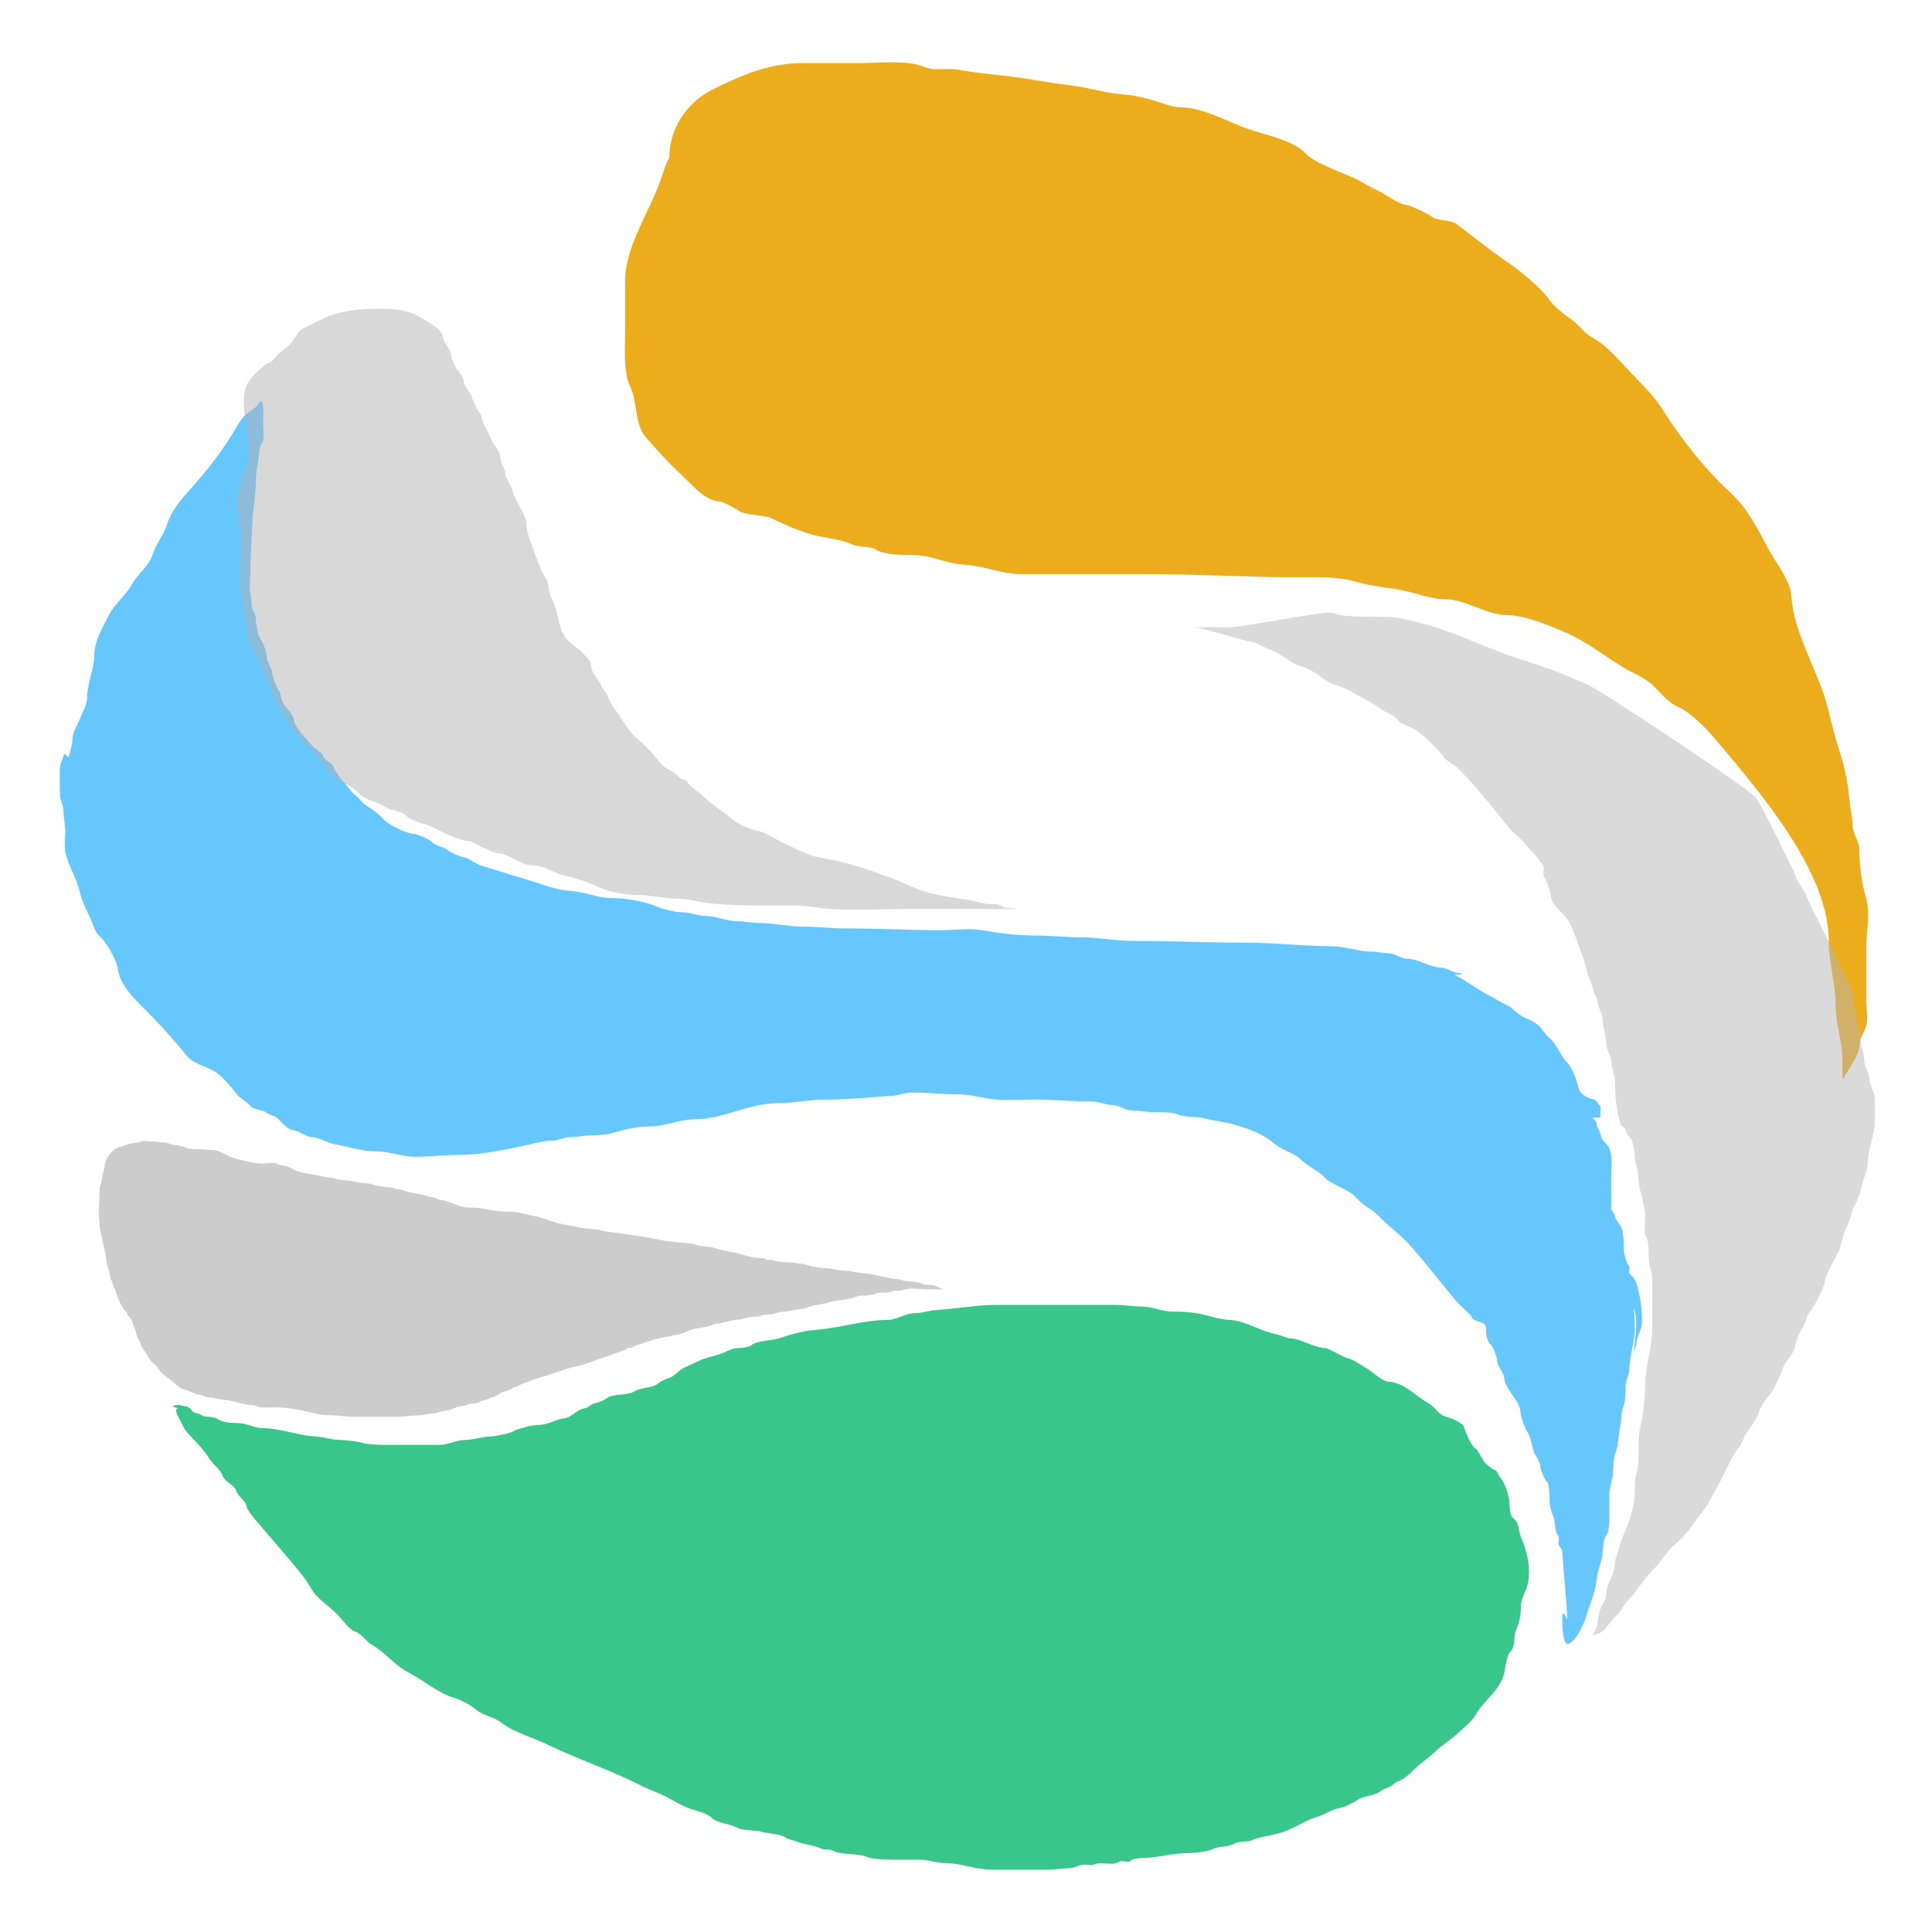
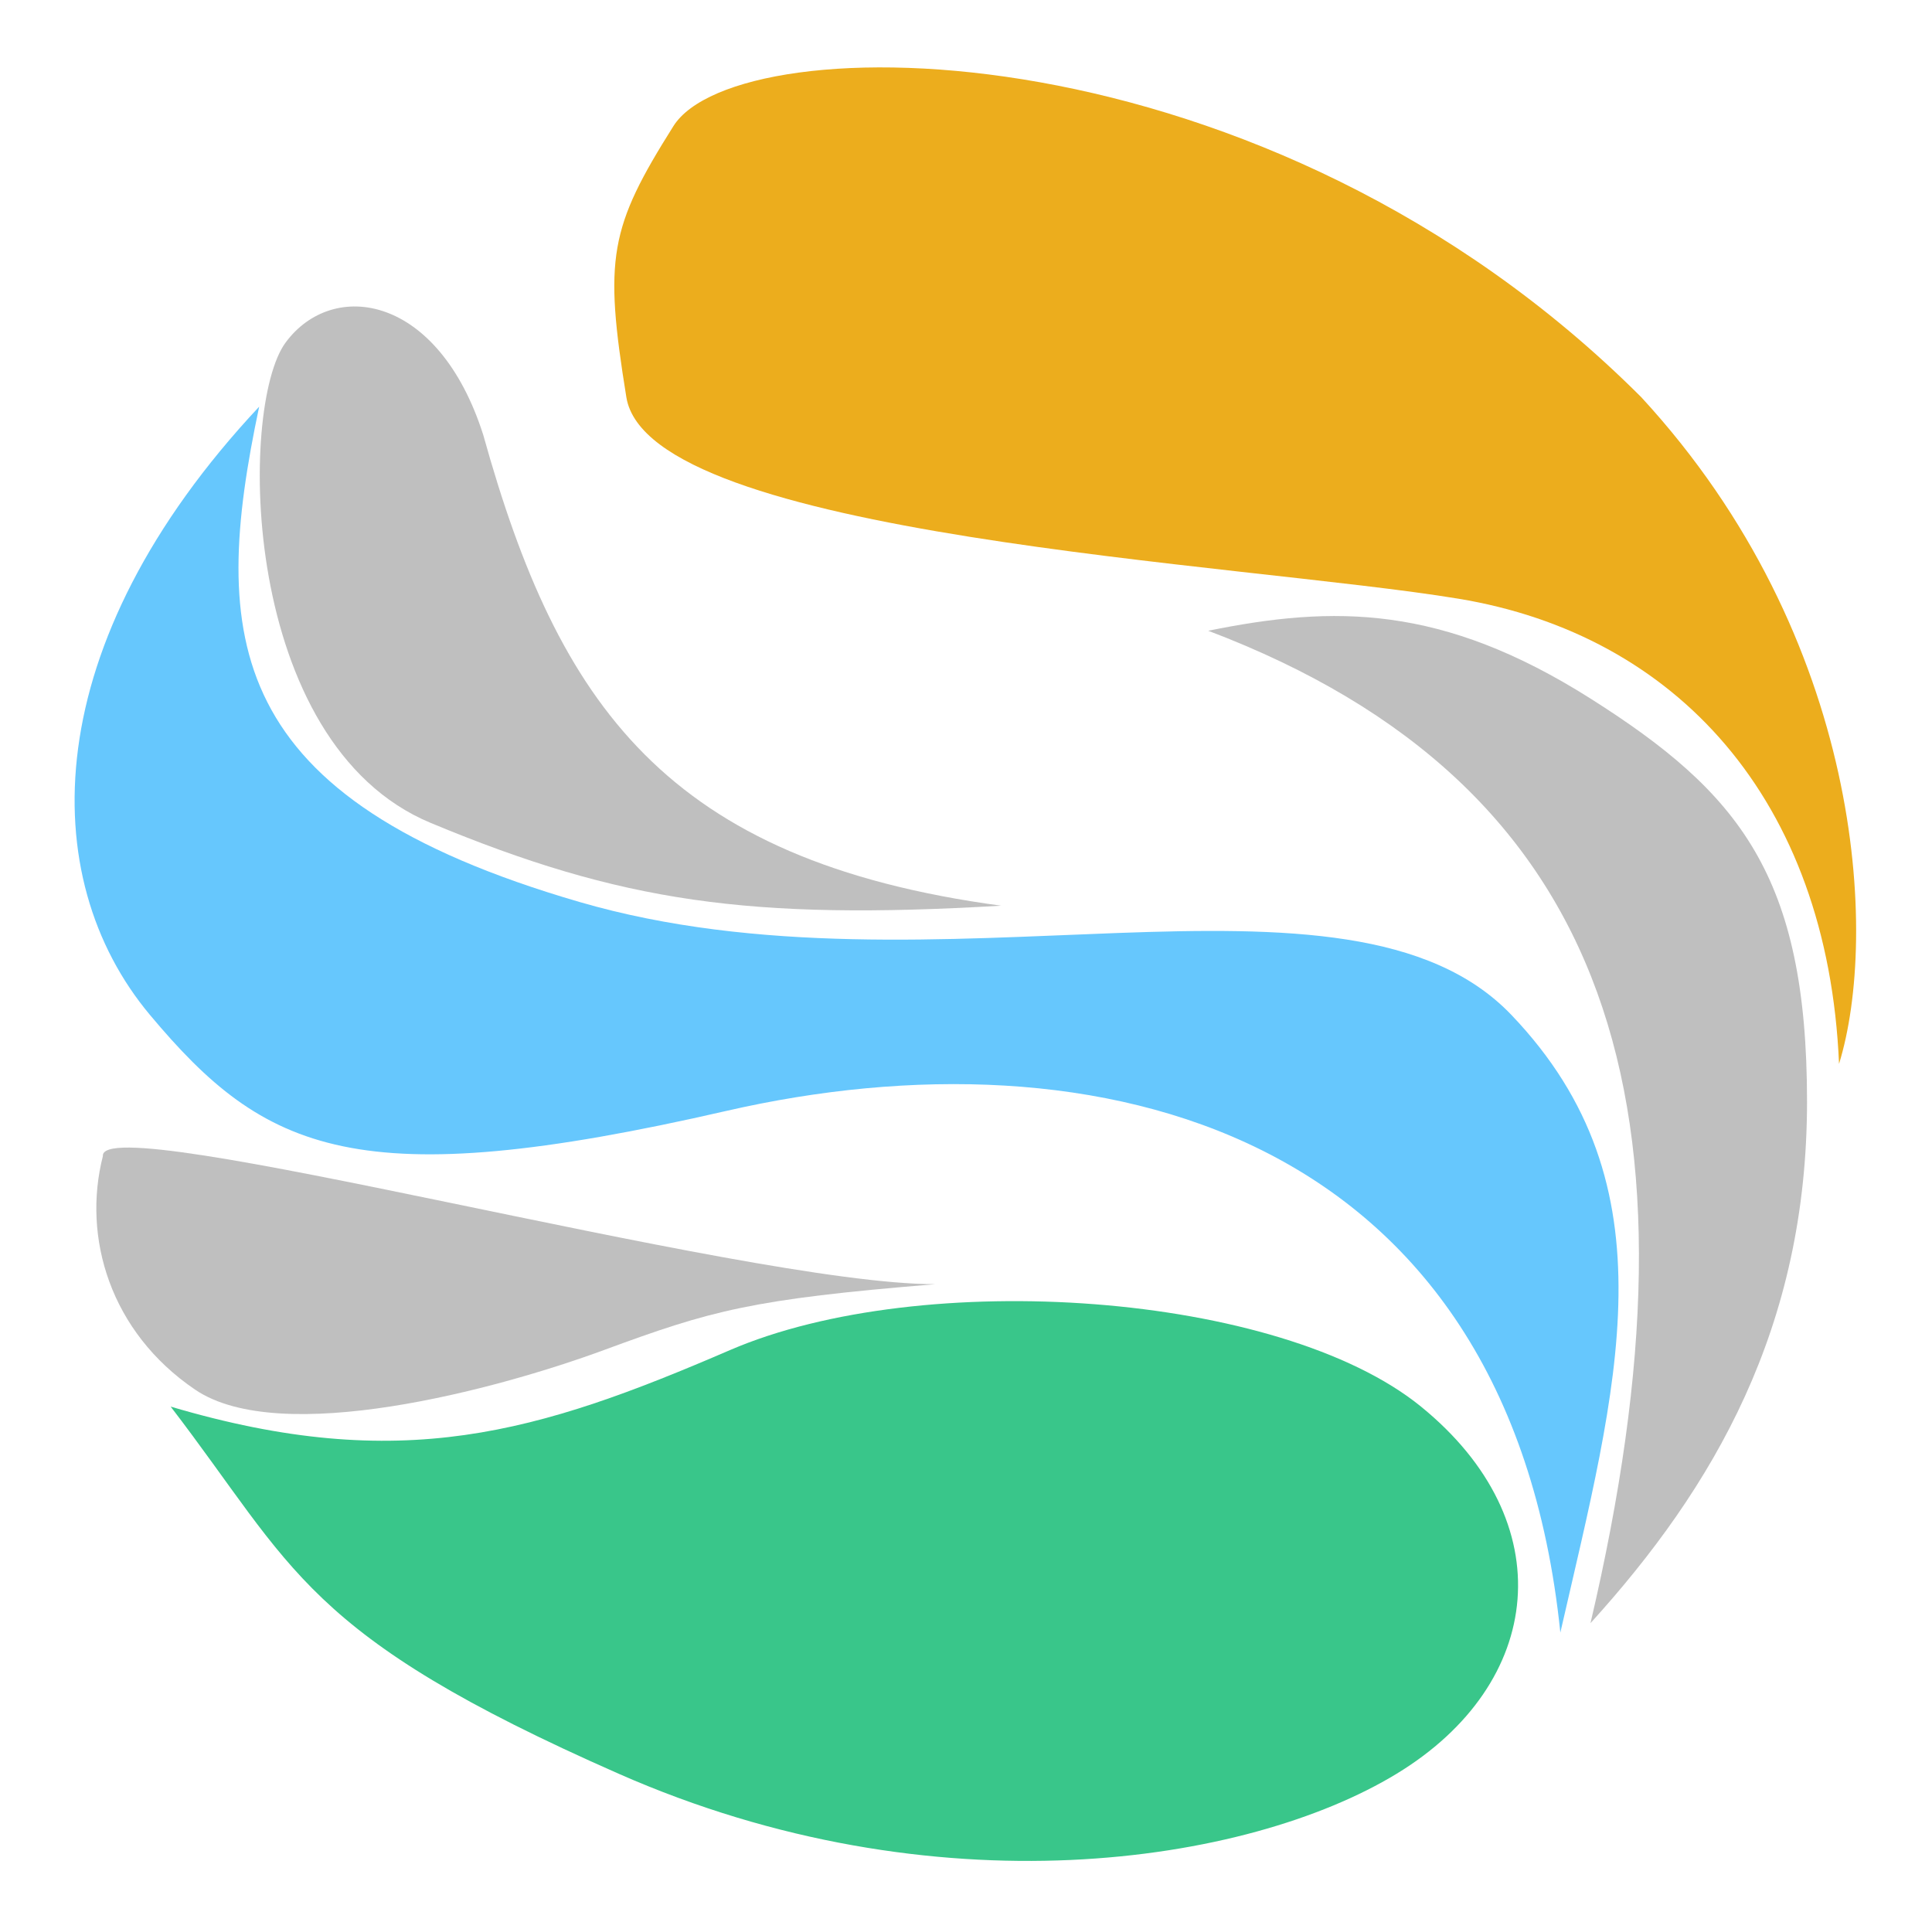
- <svg xmlns="http://www.w3.org/2000/svg" width="512" height="512" viewBox="0 0 512 512" fill="none">
-   <path d="M175.524 46.344C175.98 44.863 176.602 43.259 177.377 41.622C177.444 34.089 181.893 27.122 189.091 23.587C196.869 19.767 203.968 16.713 212.97 16.713H227.838C232.96 16.713 240.281 15.806 244.959 17.735C247.753 18.887 250.62 17.934 253.569 18.431C257.526 19.099 261.535 19.593 265.584 20.011C271.691 20.64 277.569 21.906 283.656 22.611C288.67 23.193 293.359 24.827 298.123 25.073C300.31 25.186 303.395 25.949 305.532 26.559C307.433 27.102 310.645 28.417 312.541 28.417C318.854 28.417 325.285 32.319 331.063 34.269C334.921 35.57 343.211 37.442 345.881 40.539C348.279 43.319 355.805 45.694 359.398 47.459C361.304 48.395 362.741 49.432 364.804 50.338C367.252 51.414 370.208 54.053 372.914 54.332C373.495 54.392 378.82 56.793 379.222 57.258C380.347 58.563 384.382 58.162 385.98 59.348C390.497 62.7 395.109 66.531 399.847 69.705C402.873 71.733 408.685 76.629 410.56 79.412C411.858 81.339 414.669 83.393 416.617 84.799C418.543 86.189 419.927 88.359 421.974 89.444C426.109 91.636 430.274 96.813 433.488 100.126C436.115 102.834 438.558 105.298 440.697 108.672C445.993 117.025 451.968 124.423 458.919 130.872C463.208 134.851 465.965 140.508 468.631 145.455C470.687 149.27 474.491 153.862 474.738 157.995C475.287 167.169 481.087 176.729 483.699 185.211C484.996 189.422 485.724 193.626 487.153 197.936C488.476 201.925 489.811 207.392 490.057 211.498C490.203 213.945 490.958 216.252 490.958 218.604C490.958 220.955 492.76 222.943 492.76 225.292C492.76 229.298 493.395 234.25 494.512 237.878C495.714 241.782 494.562 247.548 494.562 251.625V265.001C494.562 267.111 495.136 270.035 494.512 272.06C493.979 273.793 492.76 275.143 492.76 277.123C492.76 279.582 489.666 283.654 488.455 285.901C488.191 286.389 488.255 281.892 488.255 280.699C488.255 275.825 486.452 271.428 486.452 266.255C486.452 260.805 484.65 255.159 484.65 249.489C484.65 236.733 475.987 223.11 468.43 212.984C464.157 207.258 459.859 202.169 455.415 196.868C452.9 193.869 448.248 188.778 444.551 187.254C442.036 186.217 439.671 183.144 437.793 181.402C435.89 179.636 433.01 178.522 430.785 177.222C425.958 174.403 421.221 170.557 416.167 168.212C411.919 166.242 404.262 163.011 399.447 163.011C393.932 163.011 388.385 158.831 383.277 158.831C378.91 158.831 374.374 156.754 370.011 156.137L369.573 156.075C365.748 155.535 362.426 155.065 358.697 154.001C354.243 152.729 348.597 152.979 343.879 152.979C330.633 152.979 316.888 152.143 303.98 152.143H270.69C265.292 152.143 260.841 149.925 255.371 149.635C251.047 149.406 246.909 147.234 242.756 147.127C240.069 147.058 234.185 147.156 232.143 145.641C230.865 144.692 227.37 145.121 225.585 144.201C223.409 143.079 219.514 142.624 217.025 142.111C213.215 141.326 208.302 139.287 204.86 137.513C202.409 136.25 197.648 136.758 195.599 135.237C195.054 134.833 191.626 132.955 190.893 132.915C186.8 132.692 183.863 128.901 180.981 126.227C177.31 122.821 174.235 119.45 171.069 115.777C168.197 112.447 168.922 106.343 167.014 102.448C165.125 98.592 165.662 92.018 165.662 87.772V74.396C165.662 64.876 172.783 55.246 175.524 46.344Z" fill="#ECAD1D" />
-   <path d="M331.093 170.026C329.408 169.652 319.097 166.538 316.47 166.229H324.256C326.054 167.028 351.422 161.604 353.281 162.429C356.987 164.076 366.474 163.025 370.361 163.731C384.179 166.242 391.103 171.033 404.415 175.191C409.402 176.749 415.545 179.097 420.181 181.156C424.592 183.116 457.8 205.229 465.108 211.094C465.908 211.414 475.368 230.757 475.589 231.53C476.148 233.488 477.445 234.967 478.444 236.715C479.386 240.012 486.555 252.458 487.429 255.514C488.269 258.452 491.175 261.41 491.175 264.731C491.175 268.621 493.061 271.954 493.061 275.571C493.061 277.296 494.004 279.08 494.004 280.755C494.004 282.664 495.318 284.221 495.419 285.939C495.529 287.808 496.833 289.292 496.833 291.124V297.25C496.833 300.981 494.947 304.686 494.947 308.326C494.947 310.29 493.91 312.168 493.506 313.982C493.109 315.771 492.282 318.069 491.411 319.637C490.49 321.294 490.412 323.225 489.525 324.821C488.738 326.237 488.291 328.429 487.848 329.979C486.948 333.129 484.4 336.091 483.657 339.432C483.089 341.984 481.147 345.716 479.492 347.784C478.645 348.842 478.486 350.926 477.606 352.026C477.018 352.76 475.673 356.123 475.615 357.105C475.56 358.033 473.938 360.261 473.362 360.98C472.285 362.325 472.171 364.052 471.266 365.589C470.556 366.796 469.972 368.663 468.909 369.726C468.275 370.359 466.293 373.203 466.184 374.072C466.054 375.118 463.996 378.323 463.25 379.152C462.171 380.35 462.022 381.982 460.998 383.262C459.008 385.748 457.661 389.313 456.047 392.217C454.459 395.073 453.187 398.087 451.096 400.7C449.178 403.096 447.262 406.452 444.73 408.477C441.998 410.662 440.458 413.663 437.998 416.122C435.464 418.655 433.824 421.708 431.396 424.135C430.384 425.147 429.842 426.683 428.829 427.695C427.622 428.902 426.283 430.337 425.529 431.571C424.943 432.528 421.234 434.122 422.333 432.749C422.696 432.295 423.242 431.196 423.276 430.628C423.351 429.359 423.935 426.033 424.795 425.077C425.875 423.878 425.46 421.287 426.21 419.788C426.925 418.358 427.991 415.958 427.991 414.368C427.991 412.745 429.083 410.754 429.432 409.184C429.916 407.006 431.172 405.008 431.737 403.031C432.302 401.053 433.178 398.551 433.178 396.459C433.178 394.653 433.18 392.093 433.676 390.358C434.747 386.608 433.757 382.426 434.619 378.549C435.41 374.988 436.007 370.57 436.007 367.003C436.007 361.932 437.893 356.985 437.893 351.921V339.196C437.893 337.115 436.95 335.548 436.95 333.54C436.95 332.701 436.861 328.598 436.374 327.99C435.401 326.775 436.094 323.804 436.007 322.229C435.919 320.639 435.473 318.359 435.038 316.835C434.57 315.199 434.121 313.437 434.121 311.625C434.121 309.693 433.178 308.069 433.178 306.441C433.178 305.401 432.8 302.133 431.999 301.492C431.507 301.099 430.894 300.199 430.82 299.607C430.708 298.708 429.573 298.426 429.432 297.931C428.403 294.332 427.991 290.5 427.991 286.646C427.991 284.944 427.048 283.164 427.048 281.462C427.048 279.875 425.633 278.095 425.633 276.513C425.633 274.288 424.69 272.213 424.69 270.02C424.69 268.392 423.369 266.88 423.276 265.202C423.228 264.338 422.498 263.473 422.307 262.61C422.12 261.769 421.626 260.313 421.285 259.547C420.425 257.612 420.279 255.399 419.399 253.42C417.849 249.935 417.029 245.029 414.212 242.213C412.752 240.754 411.145 239.576 411.016 237.395C410.985 236.864 409.77 233.006 409.366 232.682C408.796 232.227 409.17 230.536 409.13 229.855C409.079 228.982 408.112 228.454 407.716 227.76C406.859 226.261 405.487 225.303 404.415 223.963C403.579 222.919 402.395 221.735 401.35 220.9C400.209 219.987 399.157 218.454 398.285 217.365C394.433 212.553 390.771 207.996 386.13 203.357C385.245 202.472 383.274 201.68 382.62 200.634C381.704 199.169 380.007 197.784 378.848 196.497C377.852 195.391 376.69 194.583 375.547 193.669C374.319 192.687 371.185 192.056 370.361 190.737C369.536 189.417 367.15 188.84 366.117 188.014C365.012 187.131 363.301 186.148 361.978 185.448C358.979 183.861 356.507 182.206 353.281 181.285C352.292 181.002 350.303 179.61 349.483 178.954C348.373 178.067 346.058 176.933 344.794 176.572C341.66 175.677 339.045 172.776 335.835 171.859C335.612 171.795 333.917 170.938 333.792 170.838C333.217 170.378 331.873 170.199 331.093 170.026Z" fill="#B6B6B6" fill-opacity="0.5" />
-   <path d="M415.353 429.215C415.097 423.078 414.354 416.953 414 411.04C413.964 410.446 413.224 409.906 413.065 409.359C412.863 408.664 413.426 407.28 412.798 406.785C412.074 406.216 412.144 403.034 411.703 402.057C411.137 400.806 410.634 398.922 410.634 397.566V397.491C410.635 396.43 410.636 393.17 409.913 392.601C409.281 392.104 408.275 389.569 408.23 388.819C408.117 386.933 406.798 385.899 406.333 384.301C405.961 383.021 405.57 380.467 404.757 379.468C404.057 378.607 403.006 375.26 402.941 374.162C402.757 371.084 398.984 368.458 398.613 365.179C398.412 363.4 396.69 362.081 396.69 360.215C396.69 359.504 395.537 356.613 395.007 356.196C393.917 355.339 393.805 353.243 393.805 351.941C393.805 349.839 390.44 350.643 389.932 348.894C389.818 348.503 387.52 346.443 386.966 345.899C385.874 344.826 385.191 343.953 384.188 342.721C380.473 338.155 376.96 333.654 373.022 329.351C371.053 327.2 368.401 325.28 366.291 323.205C365.011 321.947 364.448 321.179 362.818 320.263C361.762 319.67 359.819 317.969 359.185 317.19C358.274 316.07 356.623 315.363 355.338 314.695C354.517 314.267 351.977 313.058 351.492 312.462C349.851 310.445 346.835 309.328 344.867 307.393C342.847 305.406 339.537 304.73 337.441 302.875C334.769 300.511 330.957 299.175 327.557 298.147C324.84 297.325 322.011 297.134 319.276 296.387C316.987 295.762 314.202 296.245 312.064 295.31C310.656 294.695 307.102 294.732 305.599 294.732C303.643 294.732 301.621 294.259 299.802 294.259C298.157 294.259 296.627 292.841 294.754 292.841C292.869 292.841 291.302 291.895 289.224 291.895C285.069 291.895 280.898 291.575 276.856 291.423C272.735 291.267 268.578 291.661 264.461 291.423C260.944 291.219 257.443 290.004 253.643 290.004C249.81 290.004 245.61 289.531 241.622 289.531C239.582 289.531 237.795 290.477 235.611 290.477C233.562 290.477 231.472 290.834 229.361 290.95C225.771 291.146 222.029 291.423 218.301 291.423C214.255 291.423 210.118 292.368 206.067 292.368C198.342 292.368 191.616 296.623 184.162 296.623C180.079 296.623 176.218 298.515 172.142 298.515C168.535 298.515 164.979 299.48 161.777 300.379C160.45 300.752 158.059 300.879 156.755 300.879C154.816 300.879 153.094 301.351 151.226 301.351C149.326 301.351 147.964 302.297 146.177 302.297C144.268 302.297 142.466 302.819 140.647 303.216C134.334 304.596 127.905 306.079 121.174 306.079C117.58 306.079 113.838 306.552 110.114 306.552C106.5 306.552 103.184 305.134 99.777 305.134C95.906 305.134 92.426 303.884 88.691 303.216C86.656 302.853 84.715 301.461 82.707 301.351C80.837 301.249 79.351 299.572 77.418 299.46C76.555 299.41 74.626 297.566 74.052 296.86C73.015 295.585 71.673 295.697 70.579 294.837C69.583 294.053 67.241 294.162 66.359 293.077C65.509 292.033 63.77 291.195 62.886 290.109C61.336 288.204 59.623 286.03 57.597 284.436C55.321 282.645 51.397 282.134 49.53 279.839C45.613 275.024 41.595 270.592 36.921 265.997C34.756 263.868 31.675 260.393 31.258 256.908C30.975 254.545 28.076 249.394 26.209 247.925C25.157 247.098 24.329 243.952 23.672 242.724C22.657 240.829 21.605 238.425 21.134 236.342C20.323 232.755 18.16 229.565 17.341 225.94C16.968 224.292 17.314 222.194 17.314 220.503C17.314 218.596 16.833 216.904 16.833 215.066C16.833 213.255 15.871 212.037 15.871 210.469C15.871 208.181 15.785 205.874 15.871 203.587C15.914 202.461 16.568 201.463 16.806 200.409C17.181 198.754 17.972 201.336 18.249 200.383C18.718 198.769 19.237 197.109 19.237 195.445C19.237 194.157 20.652 191.883 21.161 190.507C21.869 188.591 23.084 186.972 23.084 184.807C23.084 181.185 25.007 177.091 25.007 173.46C25.007 169.834 27.326 166.037 28.961 162.822C30.41 159.971 33.349 157.847 34.998 154.784C36.441 152.104 39.559 149.974 40.421 147.009C41.238 144.195 43.45 141.786 44.267 138.972C45.104 136.092 47.568 132.842 49.53 130.672C54.424 125.257 58.877 119.696 62.512 113.441C63.111 112.41 64.08 110.808 65.023 109.974C65.934 109.168 67.68 108.278 68.282 107.242C70.235 103.881 69.725 110.621 69.725 111.865C69.725 113.348 70.278 116.399 69.351 117.538C68.619 118.438 68.58 121.672 68.309 122.87C67.982 124.315 67.801 126.451 67.801 127.835C67.801 131.375 66.987 135.301 66.84 139.077C66.682 143.108 66.359 147.314 66.359 151.475C66.359 153.302 65.981 155.594 66.385 157.385C66.667 158.63 66.588 159.934 66.866 161.167C67.107 162.234 67.801 162.84 67.801 164.004C67.801 165.096 68.396 168.818 69.137 169.546C69.766 170.165 70.686 173.054 70.686 173.932C70.686 175.441 72.037 176.884 72.129 178.424C72.181 179.3 73.094 181.856 73.678 182.574C74.594 183.7 74.339 185.507 75.281 186.698C75.98 187.582 77.767 189.68 77.899 190.717C78.189 193 81.3 195.843 82.707 197.572C83.244 198.233 85.526 199.654 85.592 200.173C85.757 201.473 88.112 202.109 88.45 203.272C88.731 204.24 90.057 206.192 90.774 206.897C91.934 208.038 92.704 209.55 94.007 210.574C95.135 211.462 95.907 212.763 97.132 213.516C98.406 214.299 100.517 215.798 101.459 216.957C102.634 218.401 107.524 220.861 109.634 220.976C110.511 221.024 113.932 222.476 114.442 223.103C115.321 224.183 117.332 224.289 118.395 225.126C119.523 226.013 121.408 226.832 122.856 227.148C124.494 227.506 126.091 229.01 127.692 229.46C131.415 230.506 134.969 231.775 138.697 232.822C142.499 233.89 147.059 235.863 151.252 236.105C154.825 236.312 158.462 237.997 162.044 237.997C165.862 237.997 170.583 238.814 174.065 240.255C175.848 240.994 179.108 241.779 181.037 241.779C182.919 241.779 184.919 242.724 186.941 242.724C189.777 242.724 192.545 244.143 195.435 244.143C197.473 244.143 199.235 244.616 201.232 244.616C205.294 244.616 208.824 245.561 212.772 245.561C216.584 245.561 220.14 246.034 224.071 246.034C232.57 246.034 240.801 246.507 249.315 246.507C252.83 246.507 256.949 245.916 260.401 246.533C265.025 247.36 269.808 247.925 274.559 247.925C278.636 247.925 282.611 248.398 286.58 248.398C291.092 248.398 295.407 249.344 299.829 249.344C310.019 249.344 320.226 249.816 330.335 249.816C337.901 249.816 345.497 250.762 353.175 250.762C356.344 250.762 360.008 252.18 363.272 252.18C365.123 252.18 366.494 252.548 368.321 252.653C369.787 252.738 371.309 254.072 372.889 254.072C375.821 254.072 379.025 256.436 382.025 256.436C383.483 256.436 385.076 257.854 386.592 257.854C388.16 257.854 387.068 258.327 386.112 258.327C384.745 258.327 386.308 258.725 387.073 259.167C389.586 260.621 392.104 262.586 394.767 263.895C396.32 264.659 397.618 265.614 399.334 266.364C400.961 267.075 401.726 268.398 403.154 269.201C404.494 269.954 406.46 270.624 407.642 271.67C408.626 272.54 409.489 274.163 410.394 274.875C412.583 276.597 413.462 279.81 415.549 281.862C416.318 282.618 417.52 285.452 417.82 286.484C418.397 288.47 418.272 289.11 419.877 290.372C420.288 290.696 421.862 291.276 422.414 291.396C423.282 291.586 423.151 292.286 423.857 292.841C424.386 293.257 424.061 294.594 424.097 295.205C424.174 296.481 424.2 296.151 422.281 296.151C422.218 296.151 422.152 296.15 422.084 296.148C422.29 296.466 422.544 296.777 422.762 296.991C423.382 297.602 422.965 298.423 423.51 299.092C424.346 300.12 424.056 301.792 425.299 302.77C427.759 304.705 426.982 309.348 426.982 312.226V317.663C426.982 318.525 426.931 319.403 426.982 320.263C427.022 320.926 427.86 321.494 427.944 322.154C428.098 323.369 429.494 324.533 429.841 325.727C430.3 327.307 430.348 329.729 430.348 331.374C430.348 332.316 431.131 334.818 431.684 335.498C432.167 336.092 431.372 337.238 432.031 337.757C432.956 338.484 433.428 339.254 433.741 340.331C434.719 343.699 435.156 346.482 435.156 350.286C435.156 352.254 433.908 353.815 433.714 355.723C433.61 356.74 433.124 357.727 432.885 358.726C432.805 359.562 432.752 360.37 432.752 361.134V359.742C432.752 359.401 432.805 359.063 432.885 358.726C433.248 354.922 434.162 350.544 433.126 347.108C433.08 346.954 433.029 346.792 432.976 346.625C433.101 348.481 433.233 350.38 433.233 352.177C433.233 355.833 431.791 359.375 431.791 362.815C431.791 364.357 430.829 365.587 430.829 367.307C430.829 368.511 430.743 371.633 430.241 372.744C429.533 374.311 429.742 376.487 429.36 378.181C428.872 380.338 428.98 382.714 428.184 384.748C427.671 386.059 427.463 388.863 427.463 390.237C427.463 391.992 426.501 393.983 426.501 395.674V401.112C426.501 402.653 426.567 405.759 425.647 406.89C424.703 408.05 424.878 411.251 424.551 412.695C424.114 414.63 423.356 416.653 423.136 418.605C422.713 422.346 421.186 425.434 420.224 428.744C419.762 430.333 417.622 435.047 415.656 435.599C414 436.065 414 430.026 414 428.539V428.534C414 426.613 414.755 427.965 415.353 429.215Z" fill="#66C7FD" />
-   <path d="M65.239 102.496C65.292 102.215 65.442 101.875 65.663 101.5C66.851 99.487 70.103 96.473 71.429 96.095C72.324 95.839 73.427 93.99 74.222 93.354C75.203 92.57 76.298 91.971 77.118 90.946C77.952 89.904 78.358 88.784 79.424 87.719C80.266 86.877 81.893 86.354 82.986 85.746C85.686 84.247 87.822 83.392 90.828 82.724C94.332 81.946 97.503 81.828 101.207 81.828C103.966 81.828 107.823 82.12 110.202 83.441C111.878 84.372 117.224 87.032 117.352 89.204C117.439 90.681 118.843 91.769 119.223 93.098L119.24 93.159C119.518 94.133 120.339 97.005 120.94 97.606C121.696 98.362 122.824 100.127 122.887 101.192C122.964 102.498 124.842 104.106 125.168 105.572C125.278 106.067 126.515 108.796 126.808 109.03C127.774 109.803 127.765 112.127 128.525 113.077C129.437 114.216 129.75 115.628 130.37 116.868C131.092 118.311 132.574 119.562 132.574 121.248C132.574 122.755 133.858 123.937 133.958 125.628C134.038 126.995 135.504 128.551 135.829 130.009C136.488 132.973 139.313 135.763 139.493 138.999C139.652 141.853 141.356 145.525 142.363 148.323C142.804 149.545 143.668 151.937 144.465 152.934C145.602 154.355 145.272 156.957 146.182 158.594C147.84 161.577 147.747 165.283 149.411 168.277C150.355 169.976 151.279 170.472 152.64 171.53C153.97 172.564 154.64 173.298 155.741 174.399C156.868 175.525 156.517 176.824 157.124 178.19C157.669 179.415 158.955 180.458 159.303 181.673C159.59 182.68 160.821 183.528 161.199 184.849C161.403 185.562 162.649 187.641 163.121 188.23C165.065 190.659 166.163 193.293 168.451 195.351C170.016 196.759 172.143 198.695 173.628 200.551C174.269 201.352 175.552 202.949 176.396 203.446C177.57 204.136 179.202 204.98 180.086 206.084C180.456 206.546 181.381 206.52 181.829 206.878C182.436 207.363 182.459 207.929 183.084 208.415C184.217 209.295 185.691 210.328 186.646 211.284C188.69 213.326 191.211 214.627 193.361 216.56C195.206 218.22 197.898 219.518 200.613 220.121C203.167 220.688 205.368 222.412 207.763 223.476C210.466 224.677 213.328 226.377 216.296 227.037C219.27 227.697 222.125 228.101 225.035 228.932C230.756 230.566 236.798 232.789 242.359 235.259C248.226 237.865 255.035 237.763 261.066 239.485C262.118 239.786 264.703 239.303 265.423 240.202C265.759 240.622 269.85 240.894 270.497 240.894H267.268H261.963H240.975C234.096 240.894 227.082 241.298 220.217 240.894C217.132 240.713 214.095 239.972 210.761 239.972H199.69C196.19 239.972 192.679 239.698 189.312 239.511C185.86 239.319 182.734 238.128 179.394 238.128C175.962 238.128 172.483 237.206 169.015 237.206C165.91 237.206 161.19 236.394 158.406 235.003C155.852 233.727 152.605 232.715 149.872 232.108C146.95 231.459 144.239 229.368 141.108 229.368C138.127 229.368 135.156 226.309 132.113 226.14C130.815 226.068 129.487 225.094 128.217 224.731C127.104 224.413 125.302 222.973 124.271 222.913C121.764 222.765 117.918 220.945 115.712 219.685C113.366 218.345 109.38 217.916 107.562 216.099C106.909 215.446 104.864 214.718 103.975 214.614C102.45 214.434 101.385 213.182 100.028 212.795C98.823 212.451 95.538 211.101 94.852 210.003C94.497 209.436 91.949 207.853 91.315 207.672C89.58 207.177 86.54 204.087 85.626 202.626C84.153 200.271 81.729 197.706 79.629 195.607C77.968 193.947 75.568 190.966 74.888 188.589C74.832 188.393 73.884 187.425 73.633 186.95C73.326 186.371 72.688 185.748 72.608 185.105C72.491 184.173 71.476 181.595 70.993 180.725C70.338 179.547 69.76 178.255 69.404 177.011C69.206 176.318 67.968 173.356 67.431 172.759C65.653 170.785 65.397 165.928 64.791 163.205C63.277 156.395 64.258 149.272 63.843 142.227C63.654 139.007 62.921 135.746 62.921 132.314C62.921 128.592 64.901 126.057 65.663 122.632C67.059 116.35 63.145 108.39 65.239 102.496Z" fill="#B3B3B3" fill-opacity="0.5" />
-   <path d="M48.156 372.479C48.651 372.556 49.133 372.657 49.55 372.772C50.682 373.084 50.862 374.444 52.092 374.514C52.904 374.56 53.757 375.397 54.609 375.397C55.125 375.397 57.106 375.646 57.482 375.936C59.028 377.13 61.608 377.054 63.532 377.163C65.596 377.28 67.589 378.488 69.71 378.488C74.204 378.488 79.133 380.438 83.666 380.695C85.718 380.812 87.79 381.504 89.717 381.579C91.754 381.657 94.354 381.907 96.275 382.437C97.832 382.866 101.191 382.903 102.656 382.903H109.52H116.384C118.932 382.903 120.974 381.579 123.477 381.579C125.607 381.579 127.719 380.695 129.883 380.695C130.856 380.695 135.731 379.823 136.289 379.15C136.586 378.792 138.867 378.413 139.493 378.144C140.16 377.858 142.213 377.605 142.924 377.605C145.277 377.605 147.309 376.094 149.56 375.838C151.527 375.615 153.002 373.422 155.051 373.189C155.837 373.1 156.641 372.087 157.567 371.889C158.54 371.68 159.899 371.213 160.643 370.638C162.53 369.182 166.182 369.986 168.219 368.675C169.822 367.644 173.471 367.86 174.727 366.345C174.78 366.281 176.825 365.264 177.015 365.241C177.806 365.146 178.949 364.258 179.532 363.696C180.877 362.398 183.36 361.59 185.048 360.727C187.156 359.651 189.525 359.434 191.658 358.52C192.712 358.068 194.158 357.293 195.319 357.293C195.83 357.293 198.695 356.974 198.98 356.631C200.08 355.303 204.834 355.248 206.555 354.644C209.301 353.68 213.119 352.635 216.012 352.436C222.424 351.994 228.927 349.787 235.358 349.787C237.562 349.787 239.941 348.02 242.222 348.02C244.211 348.02 246.484 347.246 248.4 347.137C253.563 346.844 258.671 345.812 263.958 345.812H295.532C298.036 345.812 300.332 346.254 302.853 346.254C305.256 346.254 308.094 347.579 310.403 347.579C312.764 347.579 315.016 347.645 317.293 348.045C320.073 348.533 323.068 349.684 325.835 349.787C328.137 349.872 330.966 350.989 333.054 351.896C334.779 352.645 336.925 353.34 338.774 353.736C339.824 353.961 340.633 354.584 341.749 354.644C344.942 354.815 348.014 357.103 351.358 357.293C351.705 357.313 353.513 358.203 353.875 358.397L354.032 358.481C354.906 358.951 356.288 359.693 357.103 359.918C359.125 360.475 360.271 361.563 362.137 362.592C363.542 363.366 366.241 366.034 367.831 366.124C372.187 366.371 375.022 369.914 378.559 371.864C380.379 372.868 381.098 374.86 383.135 375.421C384.431 375.778 387.604 376.935 387.991 378.242C388.341 379.424 389.875 383.213 390.914 383.786C391.969 384.368 392.704 387.091 394.016 388.104C394.312 388.333 395.625 389.399 395.999 389.502C396.886 389.747 396.914 390.716 397.473 391.391C398.659 392.822 399.406 394.938 399.837 396.812C400.149 398.166 399.83 401.423 401.007 402.332C402.817 403.729 402.364 405.885 403.168 407.63C404.7 410.957 405.782 415.816 404.871 419.773C404.435 421.665 403.066 423.659 403.066 425.513C403.066 427.722 402.733 429.878 401.795 431.916C400.98 433.686 401.768 436.085 400.32 437.656C399.063 439.021 398.983 442.283 398.465 444.034C397.265 448.085 392.991 450.929 391.067 454.435C390.093 456.21 387.923 457.812 386.491 459.194C384.607 461.012 382.204 462.398 380.288 464.248C378.731 465.75 376.76 467.014 375.153 468.565C373.872 469.801 372.022 471.668 370.374 472.122C369.735 472.298 368.962 473.232 368.289 473.52C367.366 473.916 366.539 474.155 365.772 474.747C364.117 476.025 361.303 475.813 359.696 477.053C358.938 477.638 356.025 479.048 355.019 479.162C353.229 479.366 351.166 480.887 349.324 481.395C345.892 482.341 342.725 484.791 339.206 485.761C337.297 486.288 335.211 486.611 333.309 487.135C332.462 487.368 331.361 487.957 330.41 487.994C329.732 488.02 327.718 488.139 327.207 488.533C326.761 488.878 325.177 489.318 324.589 489.318C324.257 489.318 321.956 489.673 321.716 489.858C320.657 490.675 316.425 491.084 314.979 491.084C310.898 491.084 306.38 492.409 302.396 492.409C301.769 492.409 300.034 492.608 299.65 493.071C299.013 493.84 297.295 492.814 296.549 493.39C295.036 494.558 291.892 493.283 290.041 494.077C289.019 494.515 287.69 493.909 286.634 494.2C285.771 494.438 284.627 495.005 283.634 495.058C281.303 495.183 279.25 495.5 276.999 495.5H263.043C258.61 495.5 254.663 493.734 250.459 493.734C248.266 493.734 246.032 492.851 244.052 492.851H236.502C234.774 492.851 231.302 492.742 229.638 492.066C227.012 490.999 223.177 491.742 220.715 490.422C219.737 489.897 218.537 490.34 217.538 489.858C216.551 489.382 215.235 489.163 214.284 488.901C213.185 488.598 212.424 488.559 211.335 488.092C210.562 487.76 208.819 487.465 208.233 487.012C206.917 485.996 203.553 485.955 201.827 485.442C199.679 484.805 197.138 485.338 195.09 484.24C193.341 483.303 189.7 483.093 188.455 481.591C187.75 480.741 184.773 479.882 183.676 479.579C181.421 478.958 178.739 477.339 176.786 476.292C174.667 475.156 172.302 474.423 170.151 473.324C162.017 469.169 153.36 466.327 144.984 462.285C140.876 460.303 136.251 459.174 132.527 456.3C130.769 454.942 128.024 454.656 126.222 453.111C124.888 451.966 122.156 450.444 120.528 449.995C116.282 448.825 112.189 445.246 108.376 443.298C104.592 441.365 101.951 437.758 98.563 435.89C96.991 435.023 95.686 432.801 93.987 432.333C92.946 432.046 90.764 429.438 90.073 428.604C87.834 425.904 84.096 423.978 82.395 420.877C80.617 417.636 77.806 414.692 75.43 411.825C73.278 409.23 71.029 406.739 68.921 404.196C68.052 403.147 65.52 400.456 65.362 399.241C65.16 397.675 63.041 396.589 62.592 395.071C62.107 393.434 59.48 392.732 58.982 391.047C58.568 389.651 56.345 387.991 55.397 386.436C54.397 384.794 52.826 383.063 51.533 381.677C50.592 380.668 48.835 379.076 48.457 377.801C48.228 377.029 45.503 373.189 47.288 373.189C47.393 373.189 47.461 373.19 47.498 373.191C47.286 373.181 46.153 373.102 45.788 372.649C45.74 372.59 46.312 372.4 46.943 372.337C47.382 372.294 47.849 372.312 48.156 372.479Z" fill="#39C68A" />
-   <path d="M245.556 341.679H250.422C249.555 341.679 248.137 340.773 247.235 340.572C246.692 340.452 244.762 340.631 244.437 340.224C244.198 339.927 242.244 339.665 241.862 339.665C240.853 339.665 239.838 339.486 238.94 339.23C238.011 338.965 237.007 338.972 236.042 338.758C234.969 338.519 233.864 338.404 232.797 338.099C231.505 337.73 230.008 337.427 228.655 337.427C227.176 337.427 225.704 336.756 224.178 336.756C223.253 336.756 221.9 336.586 220.933 336.358C218.905 335.882 216.696 336.1 214.715 335.464C212.813 334.852 210.436 334.595 208.447 334.519C207.439 334.48 205.539 334.296 204.592 333.897C204.184 333.726 203.413 334.069 203.074 333.798C202.608 333.425 202.276 333.4 201.682 333.4C200.138 333.4 198.051 332.911 196.583 332.455C194.25 331.732 191.649 331.562 189.32 330.715C187.782 330.156 185.895 330.514 184.445 329.87C183.569 329.481 182.146 329.531 181.199 329.385C180.398 329.262 179.516 329.196 178.712 329.137C175.894 328.928 172.934 328.134 170.119 327.695C167.168 327.234 164.212 326.8 161.252 326.452C160.127 326.319 159.06 325.897 157.907 325.805C156.04 325.656 154.158 325.462 152.335 325.022C150.311 324.534 148.243 324.422 146.279 323.667C144.429 322.956 142.28 322.378 140.334 321.989C138.726 321.668 136.924 321.094 135.298 321.094C133.42 321.094 131.118 320.973 129.279 320.535C127.58 320.131 125.483 320.04 123.732 319.975C121.318 319.886 119.028 318.13 116.668 317.962C115.92 317.908 115.353 317.321 114.554 317.291C113.747 317.26 113.009 316.866 112.241 316.669C110.374 316.189 108.294 316.103 106.546 315.327C105.996 315.083 105.349 315.285 104.755 315.003C104.315 314.795 103.455 314.606 102.964 314.606C101.452 314.606 99.672 314.192 98.213 313.76C97.282 313.485 96.2 313.642 95.254 313.437C94.139 313.196 92.961 312.856 91.821 312.816C91.113 312.79 90.471 312.592 89.757 312.592C89.094 312.592 88.612 312.177 87.966 312.144C86.257 312.059 84.715 311.501 83.041 311.262C81.295 311.013 78.582 310.591 77.109 309.571C76.024 308.821 74.611 309.054 73.528 308.453C72.623 307.95 70.463 308.341 69.486 308.341C66.922 308.341 64.688 307.533 62.335 307.011C60.428 306.587 58.385 304.761 56.291 304.761C55.076 304.761 53.853 304.537 52.598 304.537H52.596C51.576 304.537 50.185 304.537 49.24 304.139C48.498 303.827 47.155 303.464 46.33 303.418C45.3 303.361 44.346 302.747 43.42 302.747C42.424 302.747 41.344 302.523 40.286 302.523C39.437 302.523 37.926 302.229 37.152 302.573C36.156 303.016 35.015 302.802 34.018 303.244C33.027 303.685 31.817 303.771 30.884 304.264C29.522 304.984 27.75 307.194 27.75 308.9C27.75 309.976 27.079 310.93 27.079 312.033C27.079 313.105 26.407 314.147 26.407 315.165C26.407 317.262 26.184 319.473 26.184 321.654C26.184 322.704 26.407 323.803 26.407 324.786C26.407 326.041 26.918 327.076 27.067 328.266C27.249 329.724 27.785 331.095 27.987 332.505C28.137 333.559 28.218 335.011 28.646 335.973C29.111 337.018 28.972 338.321 29.541 339.317C29.772 339.721 29.893 340.185 30.002 340.672C30.133 341.261 30.532 341.626 30.661 342.139C30.969 343.371 31.506 344.72 32.116 345.818C32.384 346.301 32.841 346.99 33.235 347.384C33.619 347.768 33.781 348.516 34.143 348.826C35.136 349.677 35.114 351.033 35.697 352.083C36.075 352.762 36.051 353.609 36.369 354.308C36.584 354.78 37.036 355.418 37.14 355.886C37.406 357.085 38.358 357.896 38.893 358.907C39.292 359.66 40.016 360.969 40.734 361.418C41.834 362.105 42.495 363.849 43.644 364.55C44.573 365.118 45.45 365.817 46.28 366.564C46.911 367.131 48.129 368.2 49.016 368.304C49.448 368.355 51.092 368.98 51.429 369.249C51.695 369.461 52.505 369.618 52.871 369.647C53.667 369.708 54.409 370.286 55.234 370.318C56.642 370.372 58.053 370.938 59.487 370.989C61.837 371.073 64.228 372.331 66.477 372.331C67.534 372.331 68.651 373.003 69.71 373.003H73.416C75.907 373.003 78.15 373.371 80.467 373.885C82.658 374.372 84.698 375.016 86.959 375.016C89.215 375.016 91.465 375.464 93.786 375.464H104.257C106.704 375.464 109.281 375.15 111.694 375.016C112.738 374.958 113.803 374.569 114.828 374.569C115.884 374.569 116.754 373.952 117.738 373.898C118.502 373.855 119.824 373.51 120.536 373.115C121.512 372.573 122.91 372.766 123.894 372.22C124.75 371.744 126.279 372.118 127.028 371.536C127.545 371.134 128.201 371.114 128.819 370.977C129.363 370.856 129.855 370.318 130.385 370.318C131.083 370.318 132.225 369.433 132.848 369.087C133.444 368.756 135.298 368.403 135.646 367.968C135.922 367.624 136.683 367.513 137.089 367.397C137.666 367.232 138.252 366.641 138.879 366.527C140.017 366.32 140.918 365.629 142.026 365.383C143.166 365.13 144.331 364.669 145.446 364.326C146.835 363.899 148.199 363.46 149.574 362.984C152.02 362.138 154.754 361.804 157.135 360.747C158.943 359.944 160.898 359.548 162.732 358.733C163.831 358.244 165.266 358.176 166.139 357.39C166.439 357.12 167.289 357.321 167.607 357.067C167.908 356.826 168.645 356.536 169.049 356.396C171.203 355.651 173.381 354.938 175.603 354.444C177.738 353.97 180.233 353.753 182.207 352.766C183.362 352.189 185.303 351.93 186.572 351.735C187.414 351.605 188.396 351.31 189.158 350.976C189.859 350.67 190.849 350.876 191.496 350.516C192.022 350.225 192.899 350.304 193.511 350.069C193.994 349.883 195.013 349.733 195.526 349.733C196.535 349.733 197.439 349.296 198.436 349.075C199.484 348.842 200.688 349.106 201.682 348.664C202.693 348.215 204.25 348.567 205.263 348.117C206.674 347.491 208.617 347.657 210.138 347.222C211.28 346.896 212.69 347.031 213.769 346.551C215.571 345.751 217.53 345.789 219.415 345.209C221.897 344.445 224.829 344.572 227.2 343.518C228.103 343.117 229.439 343.593 230.334 343.195C230.728 343.02 231.557 343.207 231.851 342.971C232.102 342.771 232.683 342.574 233.02 342.574C233.866 342.574 235.392 342.639 236.154 342.3C237.104 341.878 238.331 342.278 239.288 341.853C240.895 341.139 243.783 341.679 245.556 341.679Z" fill="#9A9A9A" fill-opacity="0.5" />
+ <svg xmlns="http://www.w3.org/2000/svg" width="513" height="512" viewBox="0 0 513 512" fill="none">
+   <g fill="#ECAD1D">
+     <path class="icon-accent" d="M166.317 105.476C160.317 68.476 161.816 60.476 178.817 33.476C195.817 6.476 335.816 5.476 435.816 105.476C494.817 169.476 498.817 248.476 488.316 282.476C485.317 211.976 444.817 168.476 387.317 158.976C329.817 149.476 172.316 142.476 166.317 105.476Z" />
+   </g>
+   <g fill="#66C7FD">
+     <path class="icon-accent-2" d="M401.316 269.476C444.816 314.976 429.316 367.976 414.316 433.476C400.48 299.23 290.816 272.476 192.816 294.976C94.817 317.476 70.375 305.976 39.816 269.476C9.258 232.976 9.847 170.971 68.817 107.976C55.816 169.476 59.316 211.976 153.816 239.476C248.316 266.976 357.816 223.976 401.316 269.476Z" />
+   </g>
+   <g fill="#39C68A">
+     <path class="icon-accent-3" d="M193.817 358.476C142.817 380.473 106.498 391.598 45.316 373.476C78.317 416.476 80.317 433.976 164.317 470.976C248.317 507.976 331.317 494.976 370.817 470.976C410.317 446.976 414.817 403.976 377.317 373.476C339.817 342.976 244.817 336.48 193.817 358.476Z" />
+   </g>
+   <g fill="currentColor">
+     <path d="M479.817 292.476C479.817 352.476 455.079 394.894 422.317 430.976C454.33 294.619 428.817 208.476 320.817 167.476C354.176 160.688 382.817 160.476 422.317 185.476C461.817 210.476 479.817 232.476 479.817 292.476Z" fill-opacity="0.25" />
+     <path d="M114.316 218.476C165.012 239.601 199.182 244.387 265.816 240.476C176.816 228.476 148.266 187.07 128.316 115.476C116.377 78.028 88.317 73.976 75.817 90.976C63.316 107.976 63.621 197.351 114.316 218.476Z" fill-opacity="0.25" />
+     <path d="M27.317 306.976C26.073 293.959 197.316 340.976 248.316 340.976C199.317 344.976 188.816 347.976 160.316 358.476C131.817 368.976 74.432 384.32 51.816 368.976C29.201 353.632 21.817 328.476 27.317 306.976Z" fill-opacity="0.25" />
+   </g>
</svg>
